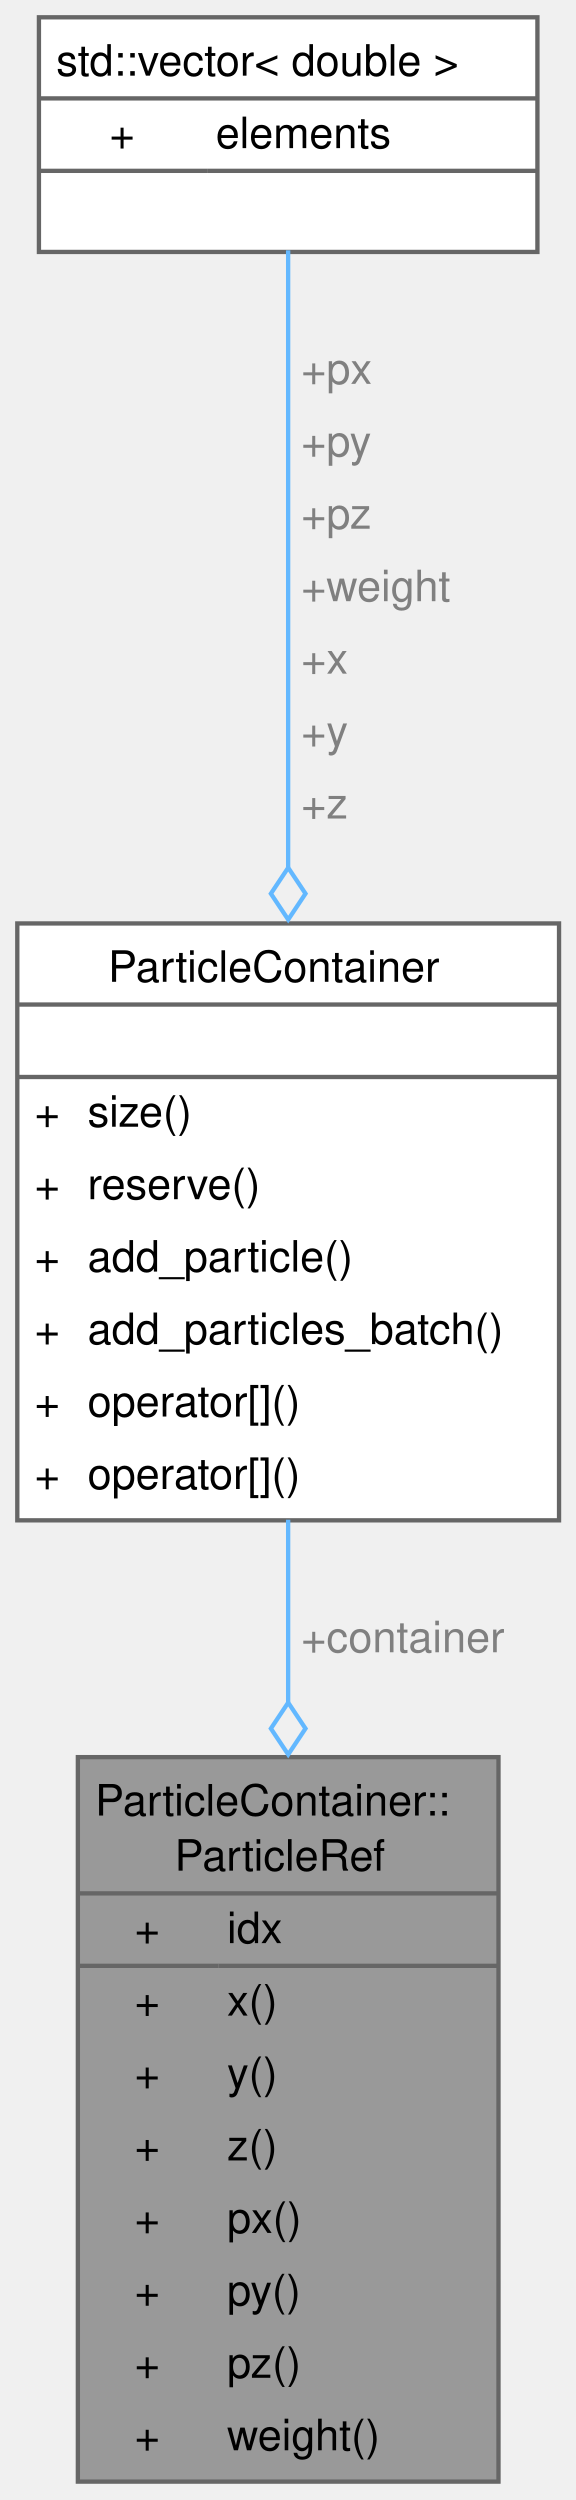
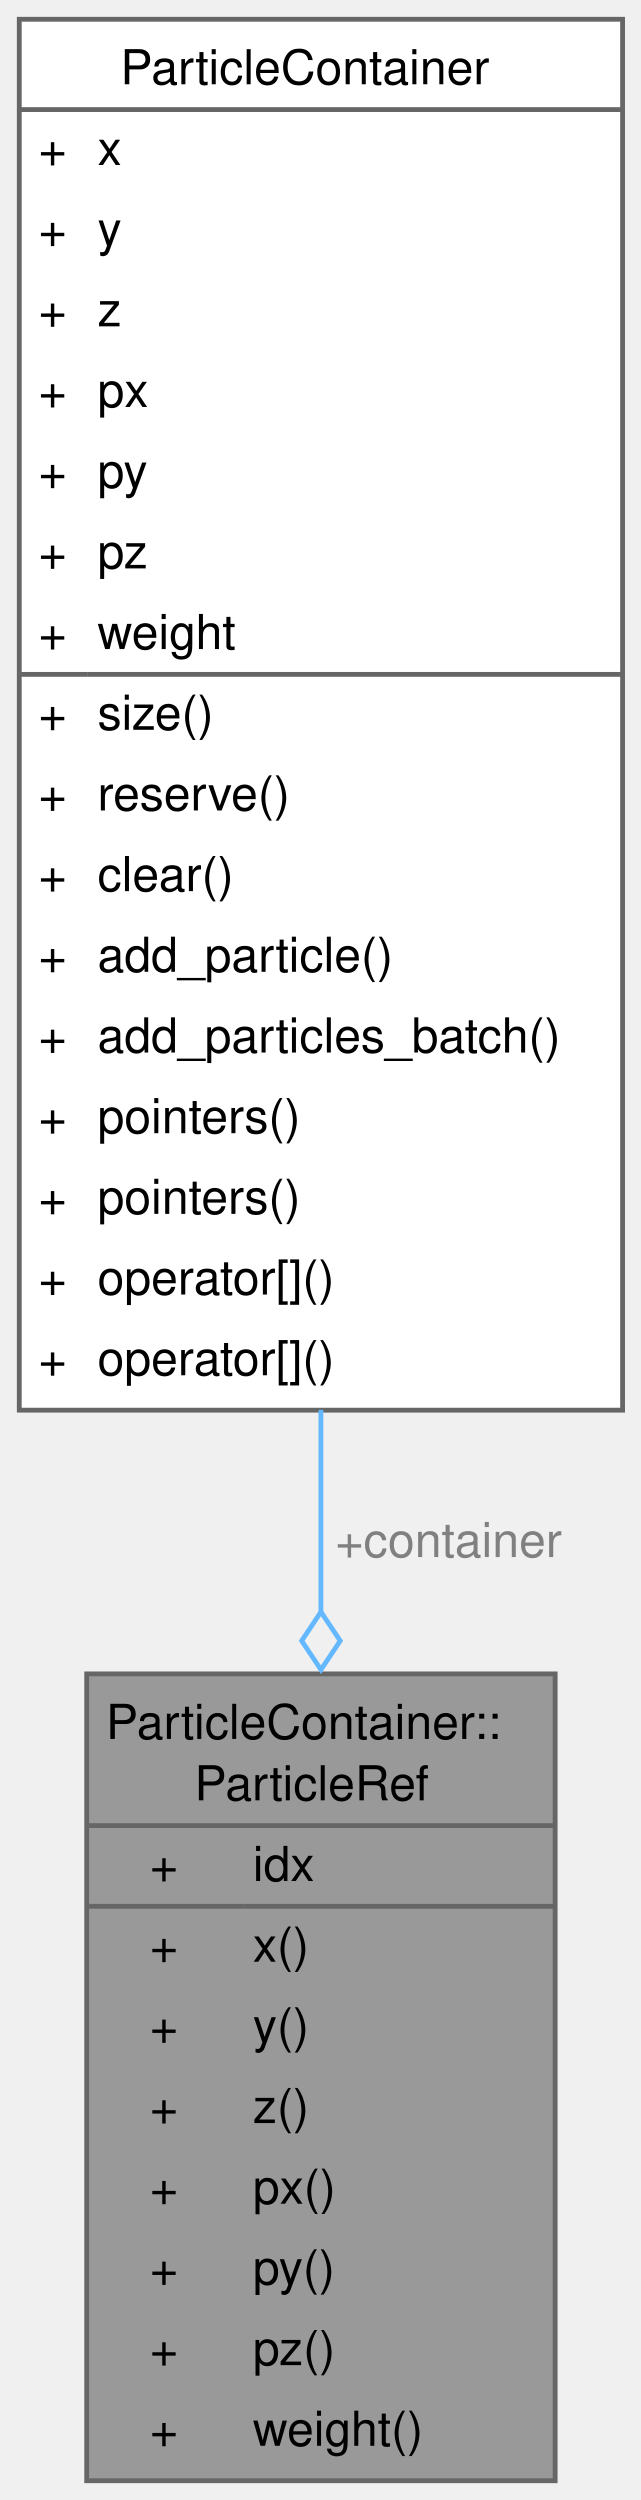
- <svg xmlns="http://www.w3.org/2000/svg" xmlns:xlink="http://www.w3.org/1999/xlink" width="133pt" height="578pt" viewBox="0.00 0.00 133.00 578.00">
-   <g id="graph0" class="graph" transform="scale(1 1) rotate(0) translate(4 573.75)">
+ <svg xmlns="http://www.w3.org/2000/svg" xmlns:xlink="http://www.w3.org/1999/xlink" width="133pt" height="519pt" viewBox="0.00 0.00 133.00 519.00">
+   <g id="graph0" class="graph" transform="scale(1 1) rotate(0) translate(4 515)">
    <g id="Node000001" class="node">
      <g id="a_Node000001">
        <a xlink:title="Легковесный прокси-объект для удобного доступа к отдельной частице.">
          <polygon fill="#999999" stroke="none" points="111.25,-167.5 14,-167.5 14,0 111.25,0 111.25,-167.5" />
          <text xml:space="preserve" text-anchor="start" x="18" y="-154" font-family="Helvetica,sans-Serif" font-size="10.00">ParticleContainer::</text>
          <text xml:space="preserve" text-anchor="start" x="36.38" y="-141.25" font-family="Helvetica,sans-Serif" font-size="10.00">ParticleRef</text>
          <text xml:space="preserve" text-anchor="start" x="27.12" y="-124.5" font-family="Helvetica,sans-Serif" font-size="10.00">+</text>
          <text xml:space="preserve" text-anchor="start" x="48.5" y="-124.5" font-family="Helvetica,sans-Serif" font-size="10.00">idx</text>
          <text xml:space="preserve" text-anchor="start" x="27.12" y="-107.75" font-family="Helvetica,sans-Serif" font-size="10.00">+</text>
          <text xml:space="preserve" text-anchor="start" x="48.5" y="-107.75" font-family="Helvetica,sans-Serif" font-size="10.00">x()</text>
          <text xml:space="preserve" text-anchor="start" x="27.12" y="-91" font-family="Helvetica,sans-Serif" font-size="10.00">+</text>
          <text xml:space="preserve" text-anchor="start" x="48.5" y="-91" font-family="Helvetica,sans-Serif" font-size="10.00">y()</text>
          <text xml:space="preserve" text-anchor="start" x="27.12" y="-74.25" font-family="Helvetica,sans-Serif" font-size="10.00">+</text>
          <text xml:space="preserve" text-anchor="start" x="48.5" y="-74.25" font-family="Helvetica,sans-Serif" font-size="10.00">z()</text>
          <text xml:space="preserve" text-anchor="start" x="27.12" y="-57.5" font-family="Helvetica,sans-Serif" font-size="10.00">+</text>
          <text xml:space="preserve" text-anchor="start" x="48.5" y="-57.5" font-family="Helvetica,sans-Serif" font-size="10.00">px()</text>
          <text xml:space="preserve" text-anchor="start" x="27.12" y="-40.75" font-family="Helvetica,sans-Serif" font-size="10.00">+</text>
          <text xml:space="preserve" text-anchor="start" x="48.5" y="-40.75" font-family="Helvetica,sans-Serif" font-size="10.00">py()</text>
          <text xml:space="preserve" text-anchor="start" x="27.12" y="-24" font-family="Helvetica,sans-Serif" font-size="10.00">+</text>
          <text xml:space="preserve" text-anchor="start" x="48.5" y="-24" font-family="Helvetica,sans-Serif" font-size="10.00">pz()</text>
          <text xml:space="preserve" text-anchor="start" x="27.12" y="-7.25" font-family="Helvetica,sans-Serif" font-size="10.00">+</text>
          <text xml:space="preserve" text-anchor="start" x="48.5" y="-7.25" font-family="Helvetica,sans-Serif" font-size="10.00">weight()</text>
          <polygon fill="#666666" stroke="#666666" points="14,-136 14,-136 111.25,-136 111.25,-136 14,-136" />
          <polygon fill="#666666" stroke="#666666" points="14,-119.25 14,-119.25 46.5,-119.25 46.5,-119.25 14,-119.25" />
          <polygon fill="#666666" stroke="#666666" points="46.5,-119.25 46.5,-119.25 111.25,-119.25 111.25,-119.25 46.5,-119.25" />
          <polygon fill="none" stroke="#666666" points="14,0 14,-167.5 111.25,-167.5 111.25,0 14,0" />
        </a>
      </g>
    </g>
    <g id="Node000002" class="node">
      <g id="a_Node000002">
        <a xlink:href="classParticleContainer.html" target="_top" xlink:title="Хранилище частиц в формате Struct of Arrays (SoA).">
-           <polygon fill="white" stroke="none" points="125.25,-360.25 0,-360.25 0,-222.25 125.25,-222.25 125.25,-360.25" />
-           <text xml:space="preserve" text-anchor="start" x="21" y="-346.75" font-family="Helvetica,sans-Serif" font-size="10.00">ParticleContainer</text>
-           <text xml:space="preserve" text-anchor="start" x="61.12" y="-330" font-family="Helvetica,sans-Serif" font-size="10.00"> </text>
+           <polygon fill="white" stroke="none" points="125.25,-511 0,-511 0,-222.25 125.25,-222.25 125.25,-511" />
+           <text xml:space="preserve" text-anchor="start" x="21" y="-497.5" font-family="Helvetica,sans-Serif" font-size="10.00">ParticleContainer</text>
+           <text xml:space="preserve" text-anchor="start" x="4" y="-480.75" font-family="Helvetica,sans-Serif" font-size="10.00">+</text>
+           <text xml:space="preserve" text-anchor="start" x="16.25" y="-480.75" font-family="Helvetica,sans-Serif" font-size="10.00">x</text>
+           <text xml:space="preserve" text-anchor="start" x="4" y="-464" font-family="Helvetica,sans-Serif" font-size="10.00">+</text>
+           <text xml:space="preserve" text-anchor="start" x="16.25" y="-464" font-family="Helvetica,sans-Serif" font-size="10.00">y</text>
+           <text xml:space="preserve" text-anchor="start" x="4" y="-447.25" font-family="Helvetica,sans-Serif" font-size="10.00">+</text>
+           <text xml:space="preserve" text-anchor="start" x="16.25" y="-447.25" font-family="Helvetica,sans-Serif" font-size="10.00">z</text>
+           <text xml:space="preserve" text-anchor="start" x="4" y="-430.5" font-family="Helvetica,sans-Serif" font-size="10.00">+</text>
+           <text xml:space="preserve" text-anchor="start" x="16.25" y="-430.5" font-family="Helvetica,sans-Serif" font-size="10.00">px</text>
+           <text xml:space="preserve" text-anchor="start" x="4" y="-413.75" font-family="Helvetica,sans-Serif" font-size="10.00">+</text>
+           <text xml:space="preserve" text-anchor="start" x="16.25" y="-413.75" font-family="Helvetica,sans-Serif" font-size="10.00">py</text>
+           <text xml:space="preserve" text-anchor="start" x="4" y="-397" font-family="Helvetica,sans-Serif" font-size="10.00">+</text>
+           <text xml:space="preserve" text-anchor="start" x="16.25" y="-397" font-family="Helvetica,sans-Serif" font-size="10.00">pz</text>
+           <text xml:space="preserve" text-anchor="start" x="4" y="-380.25" font-family="Helvetica,sans-Serif" font-size="10.00">+</text>
+           <text xml:space="preserve" text-anchor="start" x="16.25" y="-380.25" font-family="Helvetica,sans-Serif" font-size="10.00">weight</text>
+           <text xml:space="preserve" text-anchor="start" x="4" y="-363.5" font-family="Helvetica,sans-Serif" font-size="10.00">+</text>
+           <text xml:space="preserve" text-anchor="start" x="16.25" y="-363.5" font-family="Helvetica,sans-Serif" font-size="10.00">size()</text>
+           <text xml:space="preserve" text-anchor="start" x="4" y="-346.75" font-family="Helvetica,sans-Serif" font-size="10.00">+</text>
+           <text xml:space="preserve" text-anchor="start" x="16.25" y="-346.75" font-family="Helvetica,sans-Serif" font-size="10.00">reserve()</text>
+           <text xml:space="preserve" text-anchor="start" x="4" y="-330" font-family="Helvetica,sans-Serif" font-size="10.00">+</text>
+           <text xml:space="preserve" text-anchor="start" x="16.25" y="-330" font-family="Helvetica,sans-Serif" font-size="10.00">clear()</text>
          <text xml:space="preserve" text-anchor="start" x="4" y="-313.25" font-family="Helvetica,sans-Serif" font-size="10.00">+</text>
-           <text xml:space="preserve" text-anchor="start" x="16.25" y="-313.25" font-family="Helvetica,sans-Serif" font-size="10.00">size()</text>
+           <text xml:space="preserve" text-anchor="start" x="16.25" y="-313.25" font-family="Helvetica,sans-Serif" font-size="10.00">add_particle()</text>
          <text xml:space="preserve" text-anchor="start" x="4" y="-296.5" font-family="Helvetica,sans-Serif" font-size="10.00">+</text>
-           <text xml:space="preserve" text-anchor="start" x="16.25" y="-296.5" font-family="Helvetica,sans-Serif" font-size="10.00">reserve()</text>
+           <text xml:space="preserve" text-anchor="start" x="16.25" y="-296.5" font-family="Helvetica,sans-Serif" font-size="10.00">add_particles_batch()</text>
          <text xml:space="preserve" text-anchor="start" x="4" y="-279.75" font-family="Helvetica,sans-Serif" font-size="10.00">+</text>
-           <text xml:space="preserve" text-anchor="start" x="16.25" y="-279.75" font-family="Helvetica,sans-Serif" font-size="10.00">add_particle()</text>
+           <text xml:space="preserve" text-anchor="start" x="16.25" y="-279.75" font-family="Helvetica,sans-Serif" font-size="10.00">pointers()</text>
          <text xml:space="preserve" text-anchor="start" x="4" y="-263" font-family="Helvetica,sans-Serif" font-size="10.00">+</text>
-           <text xml:space="preserve" text-anchor="start" x="16.25" y="-263" font-family="Helvetica,sans-Serif" font-size="10.00">add_particles_batch()</text>
+           <text xml:space="preserve" text-anchor="start" x="16.25" y="-263" font-family="Helvetica,sans-Serif" font-size="10.00">pointers()</text>
          <text xml:space="preserve" text-anchor="start" x="4" y="-246.25" font-family="Helvetica,sans-Serif" font-size="10.00">+</text>
          <text xml:space="preserve" text-anchor="start" x="16.25" y="-246.25" font-family="Helvetica,sans-Serif" font-size="10.00">operator[]()</text>
          <text xml:space="preserve" text-anchor="start" x="4" y="-229.5" font-family="Helvetica,sans-Serif" font-size="10.00">+</text>
          <text xml:space="preserve" text-anchor="start" x="16.25" y="-229.5" font-family="Helvetica,sans-Serif" font-size="10.00">operator[]()</text>
-           <polygon fill="#666666" stroke="#666666" points="0,-341.5 0,-341.5 125.25,-341.5 125.25,-341.5 0,-341.5" />
-           <polygon fill="#666666" stroke="#666666" points="0,-324.75 0,-324.75 125.25,-324.75 125.25,-324.75 0,-324.75" />
-           <polygon fill="none" stroke="#666666" points="0,-222.25 0,-360.25 125.25,-360.25 125.25,-222.25 0,-222.25" />
+           <polygon fill="#666666" stroke="#666666" points="0,-492.25 0,-492.25 125.25,-492.25 125.25,-492.25 0,-492.25" />
+           <polygon fill="#666666" stroke="#666666" points="0,-375 0,-375 14.25,-375 14.25,-375 0,-375" />
+           <polygon fill="#666666" stroke="#666666" points="14.25,-375 14.25,-375 125.25,-375 125.25,-375 14.25,-375" />
+           <polygon fill="none" stroke="#666666" points="0,-222.25 0,-511 125.25,-511 125.25,-222.25 0,-222.25" />
        </a>
      </g>
    </g>
    <g id="edge1_Node000001_Node000002" class="edge">
      <g id="a_edge1_Node000001_Node000002">
        <a xlink:title=" ">
-           <path fill="none" stroke="#63b8ff" d="M62.62,-222.39C62.62,-208.88 62.62,-194.45 62.62,-180.2" />
-           <polygon fill="none" stroke="#63b8ff" points="62.63,-180.11 58.63,-174.11 62.63,-168.11 66.63,-174.11 62.63,-180.11" />
+           <path fill="none" stroke="#63b8ff" d="M62.62,-222.31C62.62,-208.06 62.62,-193.85 62.62,-180.27" />
+           <polygon fill="none" stroke="#63b8ff" points="62.63,-180.37 58.63,-174.37 62.63,-168.37 66.63,-174.37 62.63,-180.37" />
        </a>
      </g>
      <text xml:space="preserve" text-anchor="start" x="65.62" y="-191.75" font-family="Helvetica,sans-Serif" font-size="10.00" fill="grey">+container</text>
    </g>
-     <g id="Node000003" class="node">
-       <g id="a_Node000003">
-         <a xlink:title=" ">
-           <polygon fill="white" stroke="none" points="120.25,-569.75 5,-569.75 5,-515.5 120.25,-515.5 120.25,-569.75" />
-           <text xml:space="preserve" text-anchor="start" x="9" y="-556.25" font-family="Helvetica,sans-Serif" font-size="10.00">std::vector&lt; double &gt;</text>
-           <text xml:space="preserve" text-anchor="start" x="21.31" y="-539.5" font-family="Helvetica,sans-Serif" font-size="10.00">+</text>
-           <text xml:space="preserve" text-anchor="start" x="45.88" y="-539.5" font-family="Helvetica,sans-Serif" font-size="10.00">elements</text>
-           <text xml:space="preserve" text-anchor="start" x="61.12" y="-522.75" font-family="Helvetica,sans-Serif" font-size="10.00"> </text>
-           <polygon fill="#666666" stroke="#666666" points="5,-551 5,-551 120.25,-551 120.25,-551 5,-551" />
-           <polygon fill="#666666" stroke="#666666" points="5,-534.25 5,-534.25 43.88,-534.25 43.88,-534.25 5,-534.25" />
-           <polygon fill="#666666" stroke="#666666" points="43.88,-534.25 43.88,-534.25 120.25,-534.25 120.25,-534.25 43.88,-534.25" />
-           <polygon fill="none" stroke="#666666" points="5,-515.5 5,-569.75 120.25,-569.75 120.25,-515.5 5,-515.5" />
-         </a>
-       </g>
-     </g>
-     <g id="edge2_Node000002_Node000003" class="edge">
-       <g id="a_edge2_Node000002_Node000003">
-         <a xlink:title=" ">
-           <path fill="none" stroke="#63b8ff" d="M62.62,-515.88C62.62,-482.46 62.62,-422.59 62.62,-373.2" />
-           <polygon fill="none" stroke="#63b8ff" points="62.63,-373.14 58.63,-367.14 62.63,-361.14 66.63,-367.14 62.63,-373.14" />
-         </a>
-       </g>
-       <text xml:space="preserve" text-anchor="start" x="65.62" y="-485" font-family="Helvetica,sans-Serif" font-size="10.00" fill="grey">+px</text>
-       <text xml:space="preserve" text-anchor="start" x="65.62" y="-468.25" font-family="Helvetica,sans-Serif" font-size="10.00" fill="grey">+py</text>
-       <text xml:space="preserve" text-anchor="start" x="65.62" y="-451.5" font-family="Helvetica,sans-Serif" font-size="10.00" fill="grey">+pz</text>
-       <text xml:space="preserve" text-anchor="start" x="65.62" y="-434.75" font-family="Helvetica,sans-Serif" font-size="10.00" fill="grey">+weight</text>
-       <text xml:space="preserve" text-anchor="start" x="65.62" y="-418" font-family="Helvetica,sans-Serif" font-size="10.00" fill="grey">+x</text>
-       <text xml:space="preserve" text-anchor="start" x="65.62" y="-401.25" font-family="Helvetica,sans-Serif" font-size="10.00" fill="grey">+y</text>
-       <text xml:space="preserve" text-anchor="start" x="65.62" y="-384.5" font-family="Helvetica,sans-Serif" font-size="10.00" fill="grey">+z</text>
-     </g>
  </g>
</svg>
